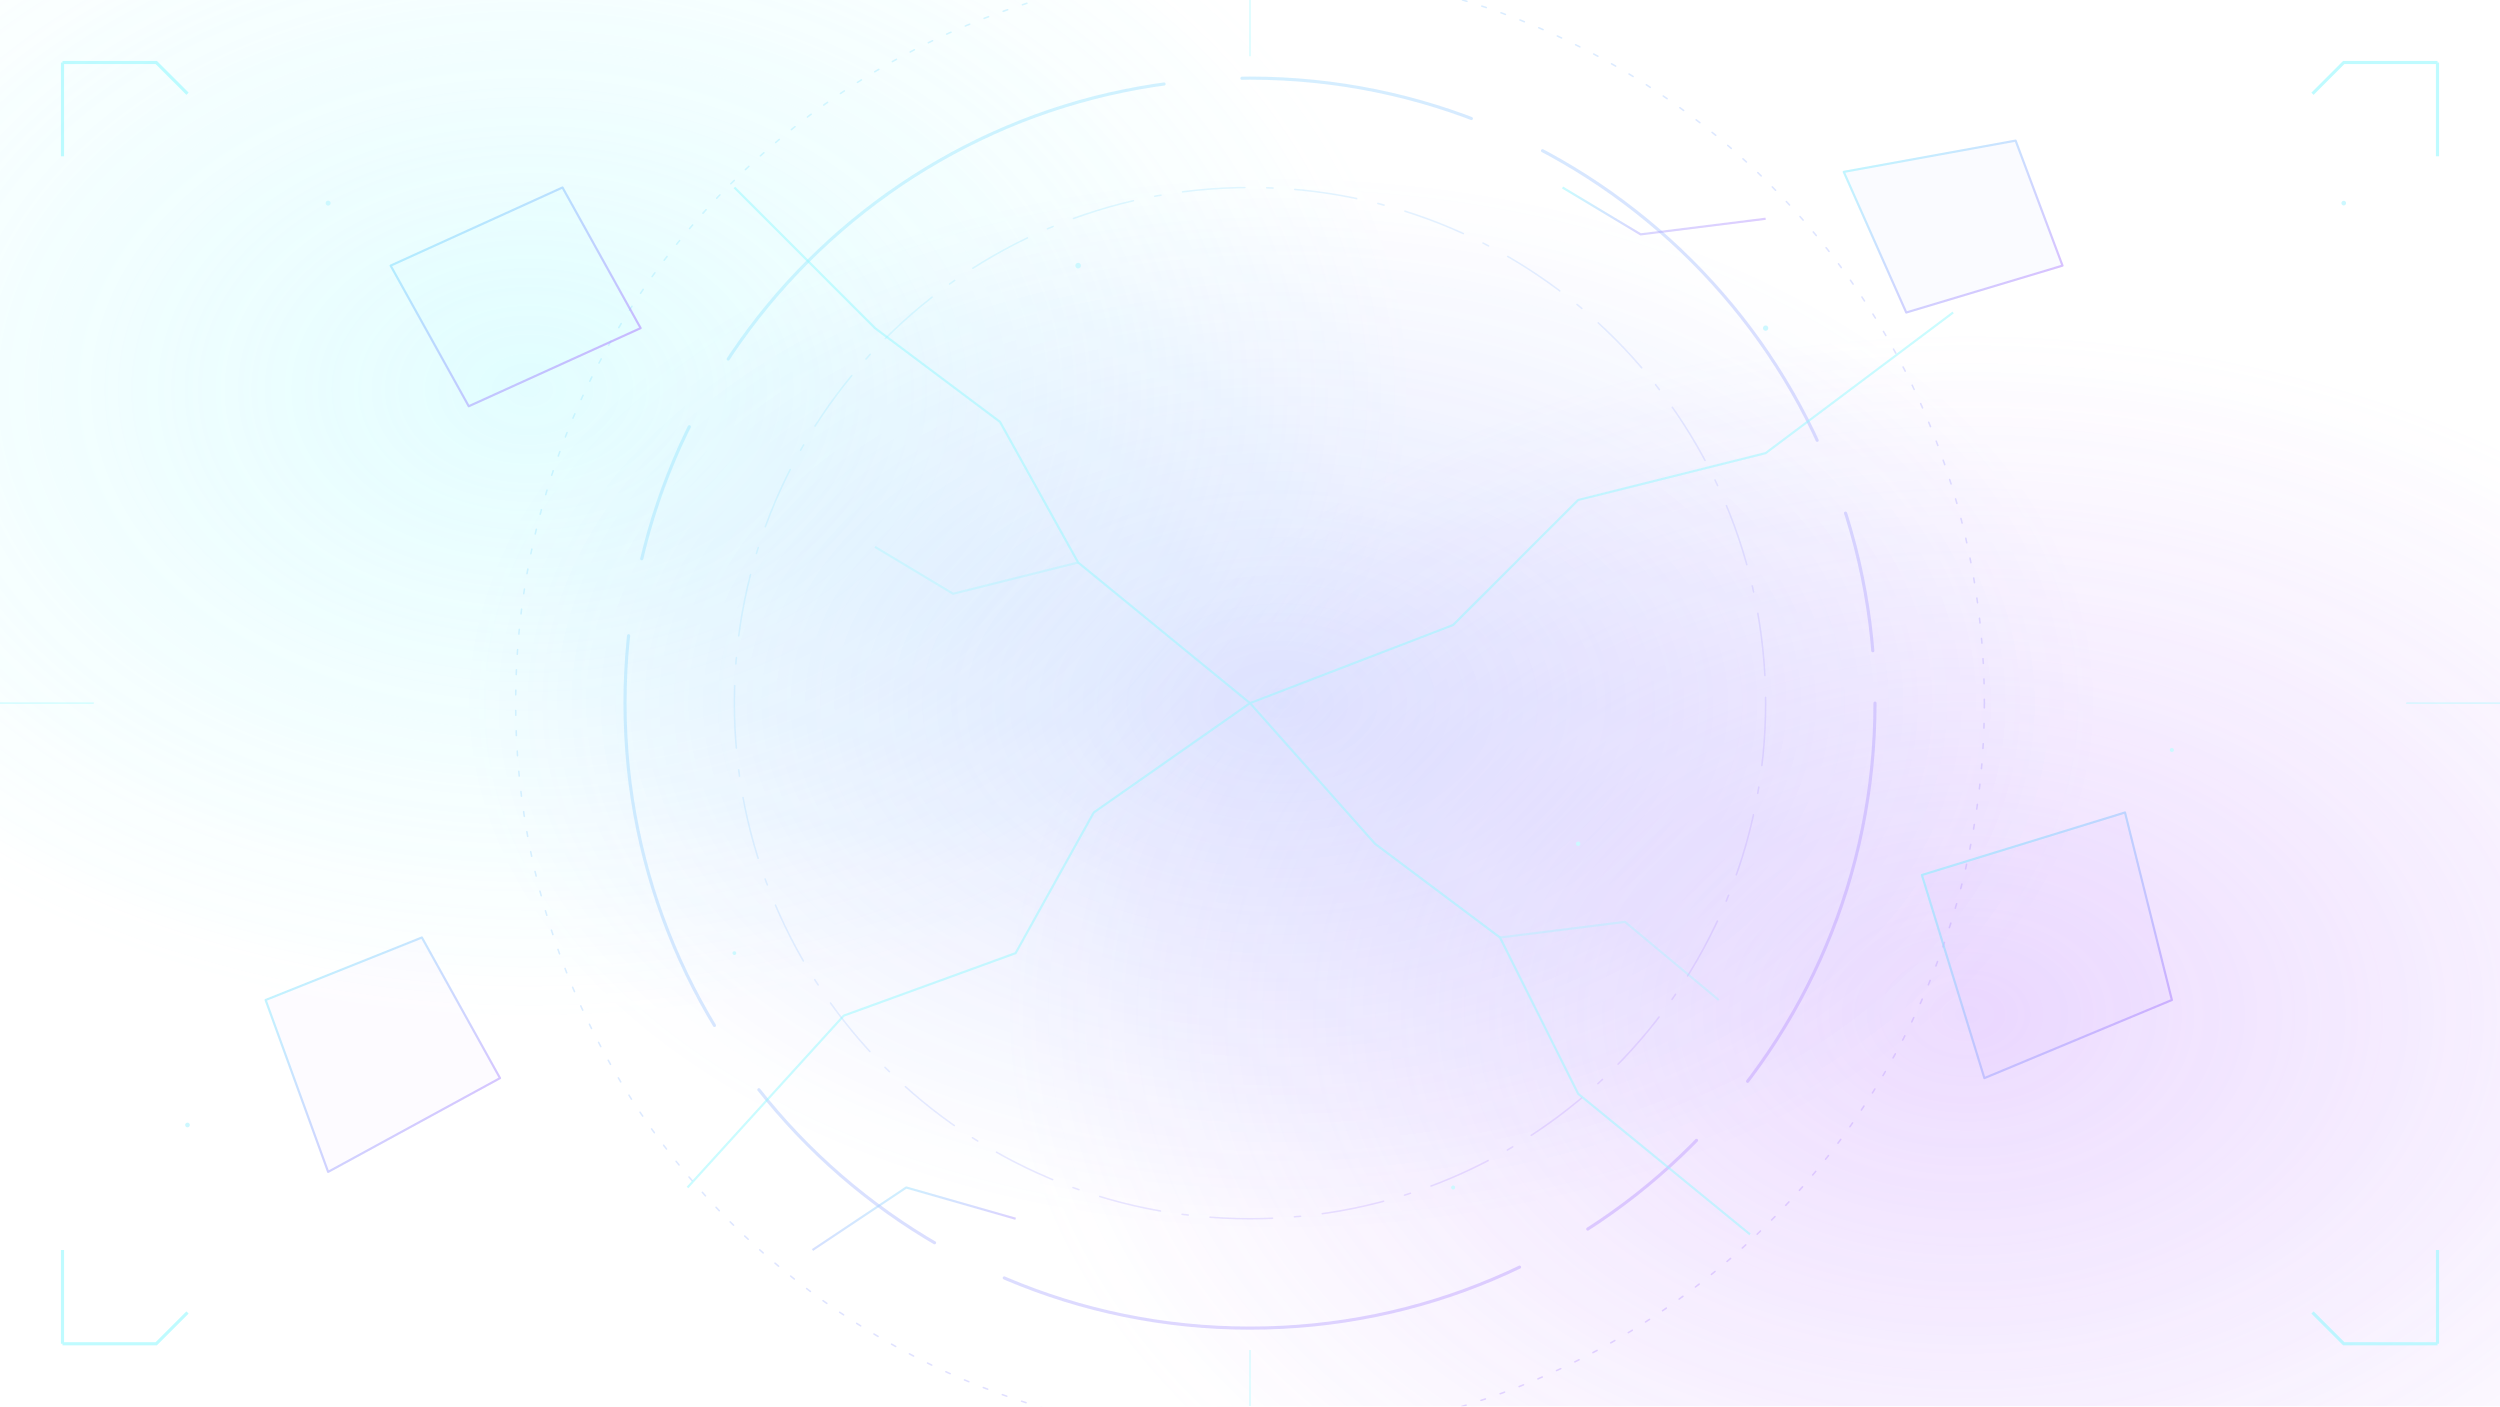
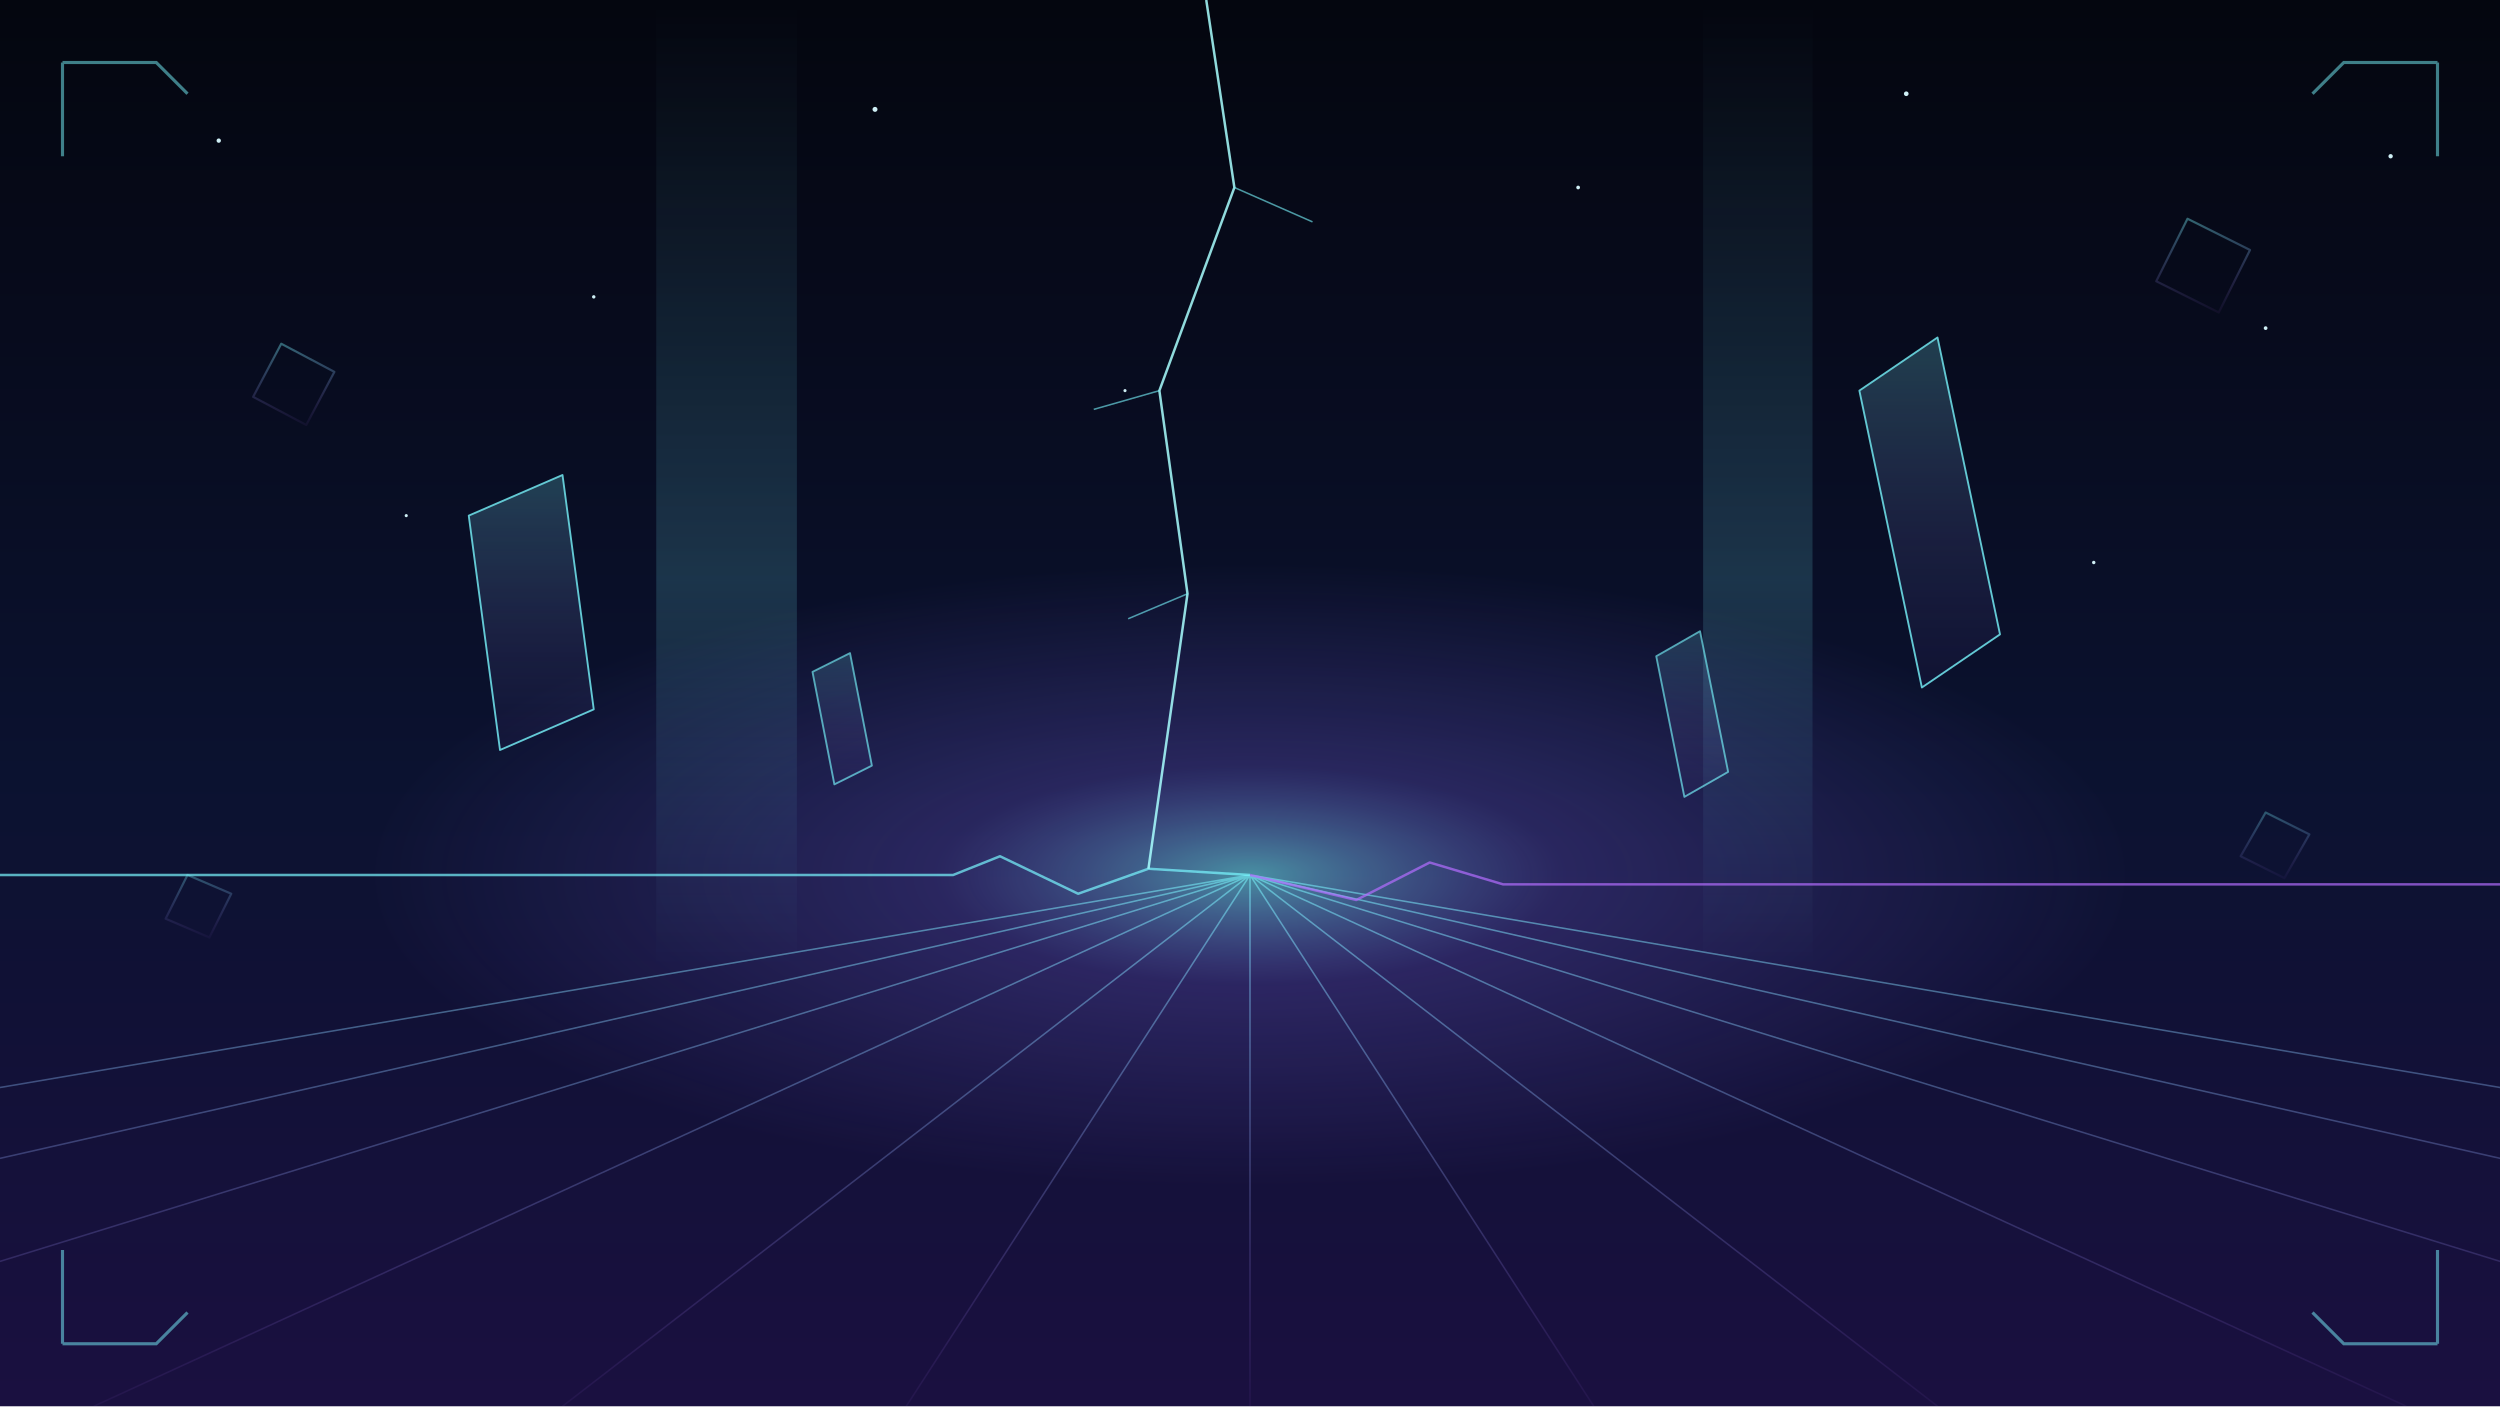
<svg xmlns="http://www.w3.org/2000/svg" viewBox="0 0 1600 900" preserveAspectRatio="xMidYMid slice" fill="none">
  <defs>
-     <radialGradient id="neb-a" cx="50%" cy="50%" r="50%">
-       <stop offset="0" stop-color="#79f7ff" stop-opacity=".26" />
+     <linearGradient id="sky" x1="0" y1="0" x2="0" y2="1">
+       <stop offset="0" stop-color="#04060f" />
+       <stop offset=".55" stop-color="#0b1230" />
+       <stop offset="1" stop-color="#1a1040" />
+     </linearGradient>
+     <radialGradient id="sun" cx="50%" cy="50%" r="50%">
+       <stop offset="0" stop-color="#79f7ff" stop-opacity=".55" />
+       <stop offset=".35" stop-color="#8f70ff" stop-opacity=".22" />
+       <stop offset="1" stop-color="#8f70ff" stop-opacity="0" />
+     </radialGradient>
+     <linearGradient id="floor" x1="0" y1="0" x2="0" y2="1">
+       <stop offset="0" stop-color="#79f7ff" stop-opacity=".55" />
+       <stop offset="1" stop-color="#b36cff" stop-opacity=".06" />
+     </linearGradient>
+     <linearGradient id="mono" x1="0" y1="0" x2="0" y2="1">
+       <stop offset="0" stop-color="#79f7ff" stop-opacity=".55" />
+       <stop offset="1" stop-color="#b36cff" stop-opacity=".08" />
+     </linearGradient>
+     <linearGradient id="beam" x1="0" y1="0" x2="0" y2="1">
+       <stop offset="0" stop-color="#79f7ff" stop-opacity="0" />
+       <stop offset=".6" stop-color="#79f7ff" stop-opacity=".16" />
      <stop offset="1" stop-color="#79f7ff" stop-opacity="0" />
-     </radialGradient>
-     <radialGradient id="neb-b" cx="50%" cy="50%" r="50%">
-       <stop offset="0" stop-color="#b36cff" stop-opacity=".30" />
-       <stop offset="1" stop-color="#b36cff" stop-opacity="0" />
-     </radialGradient>
-     <radialGradient id="neb-c" cx="50%" cy="50%" r="50%">
-       <stop offset="0" stop-color="#4f6dff" stop-opacity=".22" />
-       <stop offset="1" stop-color="#4f6dff" stop-opacity="0" />
-     </radialGradient>
-     <linearGradient id="edge" x1="0" y1="0" x2="1" y2="1">
-       <stop offset="0" stop-color="#79f7ff" />
-       <stop offset="1" stop-color="#b36cff" />
    </linearGradient>
+     <clipPath id="below">
+       <rect x="0" y="560" width="1600" height="340" />
+     </clipPath>
  </defs>
  <style>
-     .o{transform-box:fill-box;transform-origin:center;animation:float 26s ease-in-out infinite}
-     .o2{animation-duration:32s;animation-delay:-9s}.o3{animation-duration:38s;animation-delay:-15s}
-     .ring{transform-box:fill-box;transform-origin:center}
-     .ra{animation:spin 140s linear infinite}
-     .rb{animation:spin 200s linear infinite reverse}
-     .shard{animation:drift 30s ease-in-out infinite}
-     .s2{animation-duration:38s;animation-delay:-12s}.s3{animation-duration:44s;animation-delay:-20s}
-     .p{animation:tw 6s ease-in-out infinite}.p2{animation-delay:-2s}.p3{animation-delay:-4s}
-     @keyframes float{50%{transform:translate(50px,-36px) scale(1.08)}}
+     .box{transform-box:fill-box;transform-origin:center}
+     .ripple{transform-box:fill-box;transform-origin:center;animation:ripple 10s ease-out infinite;opacity:0}
+     .r2{animation-delay:-2.5s}.r3{animation-delay:-5s}.r4{animation-delay:-7.5s}
+     .mono{animation:bob 10s ease-in-out infinite}
+     .m2{animation-duration:13s;animation-delay:-4s}.m3{animation-duration:16s;animation-delay:-8s}.m4{animation-duration:12s;animation-delay:-6s}
+     .spin{transform-box:fill-box;transform-origin:center;animation:spin 40s linear infinite}
+     .spin2{animation-duration:55s;animation-direction:reverse}
+     .row{animation:rush 6s cubic-bezier(.55,0,1,.6) infinite;opacity:0}
+     .w2{animation-delay:-1s}.w3{animation-delay:-2s}.w4{animation-delay:-3s}.w5{animation-delay:-4s}.w6{animation-delay:-5s}
+     .crack{animation:crack 5s ease-in-out infinite}
+     .beam{animation:sway 14s ease-in-out infinite}
+     .b2{animation-duration:18s;animation-delay:-7s}
+     .rise{animation:rise 9s linear infinite;opacity:0}
+     .u2{animation-delay:-2s}.u3{animation-delay:-4s}.u4{animation-delay:-6s}.u5{animation-delay:-7.5s}
+     .st{animation:tw 5s ease-in-out infinite}.st2{animation-delay:-1.7s}.st3{animation-delay:-3.4s}
+     .halo{animation:halo 7s ease-in-out infinite}
+     @keyframes ripple{0%{transform:scale(.12);opacity:.75}100%{transform:scale(1.9);opacity:0}}
+     @keyframes bob{50%{transform:translate(10px,-26px)}}
    @keyframes spin{to{transform:rotate(360deg)}}
-     @keyframes drift{50%{transform:translate(18px,-14px)}}
-     @keyframes tw{50%{opacity:.2}}
-     @media (prefers-reduced-motion:reduce){*{animation:none!important}}
+     @keyframes rush{0%{transform:translateY(0);opacity:0}15%{opacity:.8}100%{transform:translateY(340px);opacity:0}}
+     @keyframes crack{50%{opacity:.25}}
+     @keyframes sway{50%{transform:translateX(70px)}}
+     @keyframes rise{0%{transform:translateY(0);opacity:0}20%{opacity:.9}100%{transform:translateY(-320px);opacity:0}}
+     @keyframes tw{50%{opacity:.15}}
+     @keyframes halo{50%{opacity:.6}}
+     @media (prefers-reduced-motion:reduce){*{animation:none!important}.ripple{opacity:.25}}
  </style>
-   <g opacity=".8">
-     <ellipse class="o" cx="340" cy="250" rx="560" ry="400" fill="url(#neb-a)" />
-     <ellipse class="o o2" cx="1260" cy="650" rx="620" ry="440" fill="url(#neb-b)" />
-     <ellipse class="o o3" cx="820" cy="450" rx="520" ry="340" fill="url(#neb-c)" />
-     <g stroke="url(#edge)" stroke-linecap="round">
-       <circle class="ring ra" cx="800" cy="450" r="400" stroke-width="2" stroke-dasharray="260 50 90 50 340 50 150 50" opacity=".45" />
-       <circle class="ring rb" cx="800" cy="450" r="470" stroke-width="1" stroke-dasharray="3 10" opacity=".4" />
-       <circle cx="800" cy="450" r="330" stroke-width="1" stroke-dasharray="40 14 4 14" opacity=".3" />
-     </g>
-     <g stroke="#79f7ff" stroke-width="1.4" stroke-linejoin="round" opacity=".5">
-       <path d="M800 450L690 360 640 270 560 210 470 120" />
-       <path d="M800 450L930 400 1010 320 1130 290 1250 200" />
-       <path d="M800 450L880 540 960 600 1010 700 1120 790" />
-       <path d="M800 450L700 520 650 610 540 650 440 760" />
-       <path d="M690 360L610 380 560 350" stroke-opacity=".6" />
-       <path d="M960 600L1040 590 1100 640" stroke-opacity=".6" />
-     </g>
-     <g stroke="url(#edge)" stroke-width="1.4" stroke-linejoin="round">
-       <polygon class="shard" points="250,170 360,120 410,210 300,260" fill="#79f7ff" fill-opacity=".05" opacity=".7" />
-       <polygon class="shard s2" points="1230,560 1360,520 1390,640 1270,690" fill="#b36cff" fill-opacity=".06" opacity=".7" />
-       <polygon class="shard s3" points="1180,110 1290,90 1320,170 1220,200" fill="#4f6dff" fill-opacity=".06" opacity=".6" />
-       <polygon class="shard s2" points="170,640 270,600 320,690 210,750" fill="#b36cff" fill-opacity=".05" opacity=".6" />
-       <path d="M520 800l60-40 70 20" opacity=".5" />
-       <path d="M1000 120l50 30 80-10" opacity=".5" />
-     </g>
-     <g stroke="#79f7ff" stroke-width="2" opacity=".6">
-       <path d="M40 40h60l20 20M40 40v60" />
-       <path d="M1560 40h-60l-20 20M1560 40v60" />
-       <path d="M40 860h60l20-20M40 860v-60" />
-       <path d="M1560 860h-60l-20-20M1560 860v-60" />
-     </g>
-     <g stroke="#79f7ff" stroke-width="1" opacity=".35">
-       <path d="M0 450h60M1540 450h60M800 0v36M800 864v36" />
-     </g>
-     <g fill="#bff6ff">
-       <circle class="p" cx="210" cy="130" r="1.6" />
-       <circle class="p p2" cx="470" cy="610" r="1.2" />
-       <circle class="p p3" cx="690" cy="170" r="1.8" />
-       <circle class="p" cx="930" cy="760" r="1.3" />
-       <circle class="p p2" cx="1130" cy="210" r="1.7" />
-       <circle class="p p3" cx="1390" cy="480" r="1.3" />
-       <circle class="p" cx="1500" cy="130" r="1.5" />
-       <circle class="p p2" cx="120" cy="720" r="1.5" />
-       <circle class="p p3" cx="1010" cy="540" r="1.4" />
+   <rect width="1600" height="900" fill="url(#sky)" />
+   <g fill="#cfeff5">
+     <circle class="st" cx="140" cy="90" r="1.4" />
+     <circle class="st st2" cx="380" cy="190" r="1.1" />
+     <circle class="st st3" cx="560" cy="70" r="1.6" />
+     <circle class="st" cx="1010" cy="120" r="1.2" />
+     <circle class="st st2" cx="1220" cy="60" r="1.5" />
+     <circle class="st st3" cx="1450" cy="210" r="1.2" />
+     <circle class="st" cx="1530" cy="100" r="1.4" />
+     <circle class="st st2" cx="260" cy="330" r="1" />
+     <circle class="st st3" cx="1340" cy="360" r="1.1" />
+     <circle class="st" cx="720" cy="250" r="1" />
+   </g>
+   <rect class="beam" x="420" y="0" width="90" height="620" fill="url(#beam)" />
+   <rect class="beam b2" x="1090" y="0" width="70" height="620" fill="url(#beam)" />
+   <ellipse class="halo" cx="800" cy="560" rx="560" ry="200" fill="url(#sun)" />
+   <g stroke="#79f7ff" stroke-width="1.6" fill="none">
+     <ellipse class="ripple" cx="800" cy="560" rx="360" ry="70" />
+     <ellipse class="ripple r2" cx="800" cy="560" rx="360" ry="70" />
+     <ellipse class="ripple r3" cx="800" cy="560" rx="360" ry="70" />
+     <ellipse class="ripple r4" cx="800" cy="560" rx="360" ry="70" />
+   </g>
+   <g clip-path="url(#below)" stroke="url(#floor)" stroke-width="1">
+     <path d="M800 560L-1200 900M800 560L-700 900M800 560L-300 900M800 560L60 900M800 560L360 900M800 560L580 900M800 560L800 900M800 560L1020 900M800 560L1240 900M800 560L1540 900M800 560L1900 900M800 560L2300 900M800 560L2800 900" />
+   </g>
+   <g stroke="#79f7ff" stroke-width="1.2">
+     <path class="row" d="M0 562H1600" />
+     <path class="row w2" d="M0 562H1600" />
+     <path class="row w3" d="M0 562H1600" />
+     <path class="row w4" d="M0 562H1600" />
+     <path class="row w5" d="M0 562H1600" />
+     <path class="row w6" d="M0 562H1600" />
+   </g>
+   <g stroke-linejoin="round">
+     <path d="M0 560H610L640 548L690 572L735 556L800 560" stroke="#79f7ff" stroke-width="1.6" opacity=".7" />
+     <path d="M800 560L868 576L915 552L962 566H1600" stroke="#b36cff" stroke-width="1.6" opacity=".7" />
+     <g class="crack">
+       <path d="M735 556L760 380L742 250L790 120L772 0" stroke="#a8ffff" stroke-width="1.6" opacity=".85" />
+       <path d="M742 250L700 262M790 120L840 142M760 380L722 396" stroke="#79f7ff" stroke-width="1" opacity=".6" />
    </g>
  </g>
+   <g stroke="#79f7ff" stroke-width="1.2" stroke-linejoin="round">
+     <g class="mono">
+       <path d="M300 330l60-26 20 150-60 26Z" fill="url(#mono)" fill-opacity=".5" opacity=".8" />
+     </g>
+     <g class="mono m2">
+       <path d="M1190 250l50-34 40 190-50 34Z" fill="url(#mono)" fill-opacity=".5" opacity=".8" />
+     </g>
+     <g class="mono m3">
+       <path d="M1060 420l28-16 18 90-28 16Z" fill="url(#mono)" fill-opacity=".5" opacity=".65" />
+     </g>
+     <g class="mono m4">
+       <path d="M520 430l24-12 14 72-24 12Z" fill="url(#mono)" fill-opacity=".5" opacity=".65" />
+     </g>
+   </g>
+   <g stroke="url(#mono)" stroke-width="1.4" stroke-linejoin="round">
+     <polygon class="spin" points="1400,140 1440,160 1420,200 1380,180" opacity=".7" />
+     <polygon class="spin spin2" points="180,220 214,238 196,272 162,254" opacity=".7" />
+     <polygon class="spin" points="1450,520 1478,534 1462,562 1434,548" opacity=".55" />
+     <polygon class="spin spin2" points="120,560 148,572 134,600 106,588" opacity=".55" />
+   </g>
+   <g fill="#79f7ff">
+     <circle class="rise" cx="300" cy="640" r="1.8" />
+     <circle class="rise u2" cx="560" cy="700" r="1.5" />
+     <circle class="rise u3" cx="800" cy="620" r="2" />
+     <circle class="rise u4" cx="1050" cy="690" r="1.6" />
+     <circle class="rise u5" cx="1300" cy="650" r="1.8" />
+   </g>
+   <g stroke="#79f7ff" stroke-width="2" opacity=".5">
+     <path d="M40 40h60l20 20M40 40v60" />
+     <path d="M1560 40h-60l-20 20M1560 40v60" />
+     <path d="M40 860h60l20-20M40 860v-60" />
+     <path d="M1560 860h-60l-20-20M1560 860v-60" />
+   </g>
</svg>
